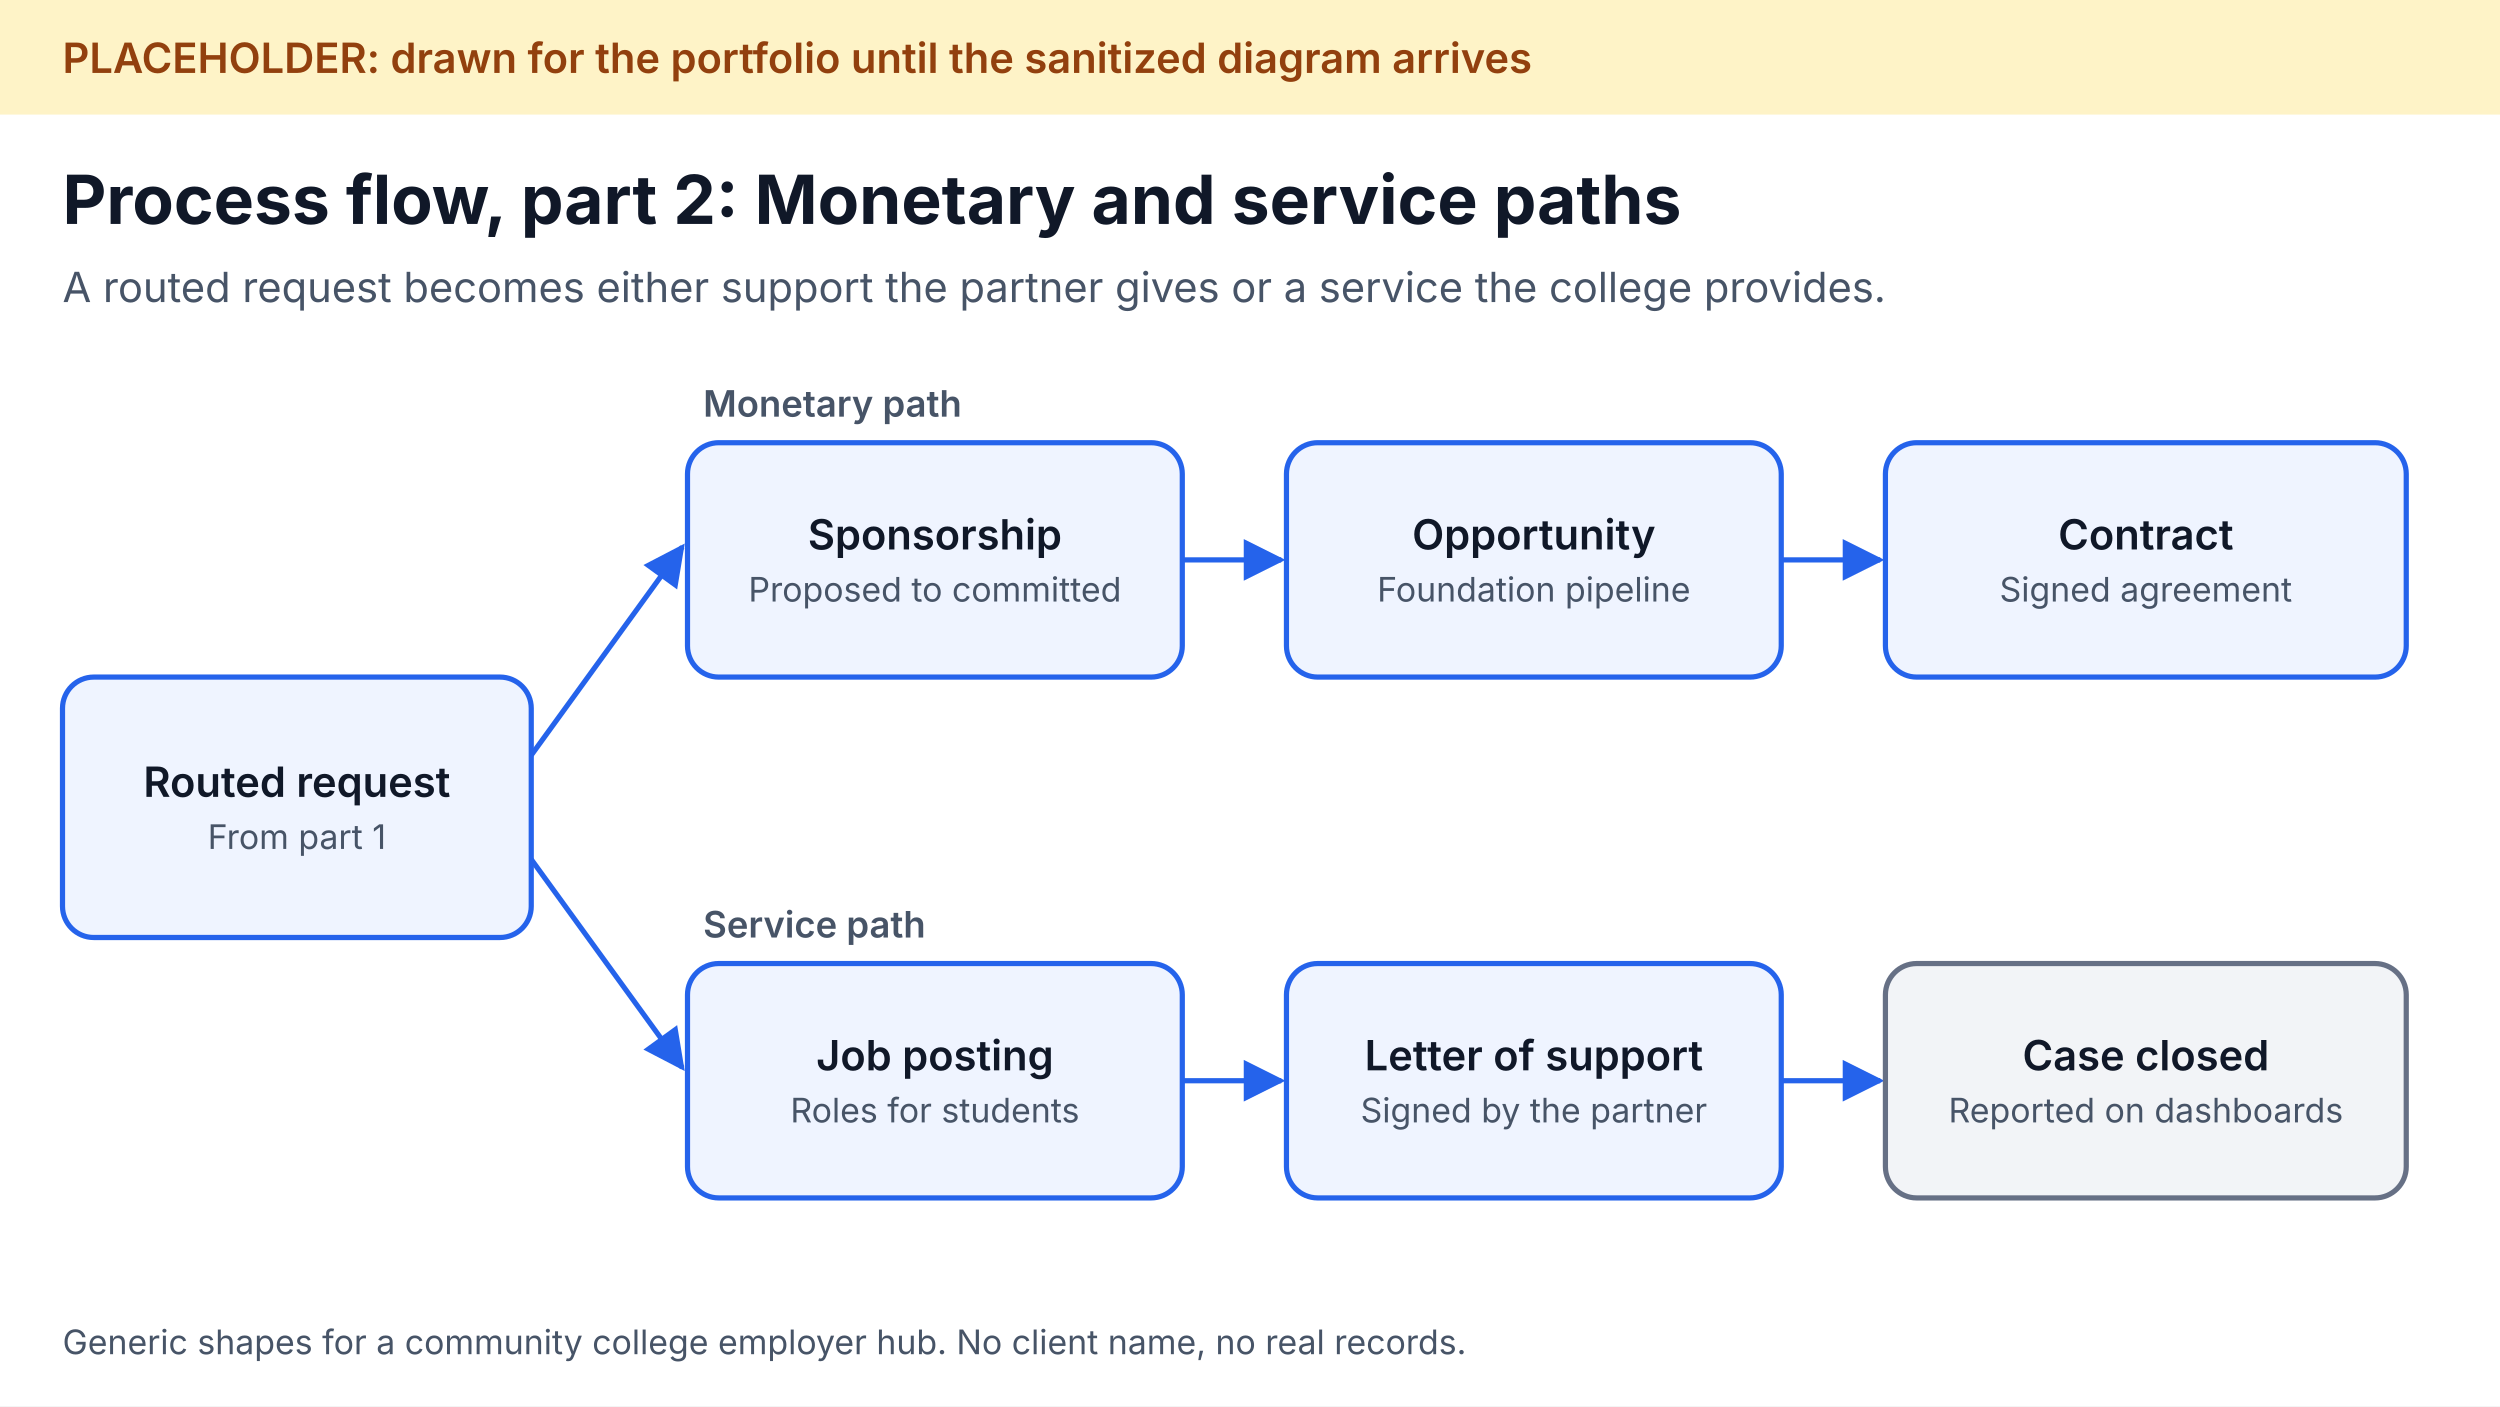
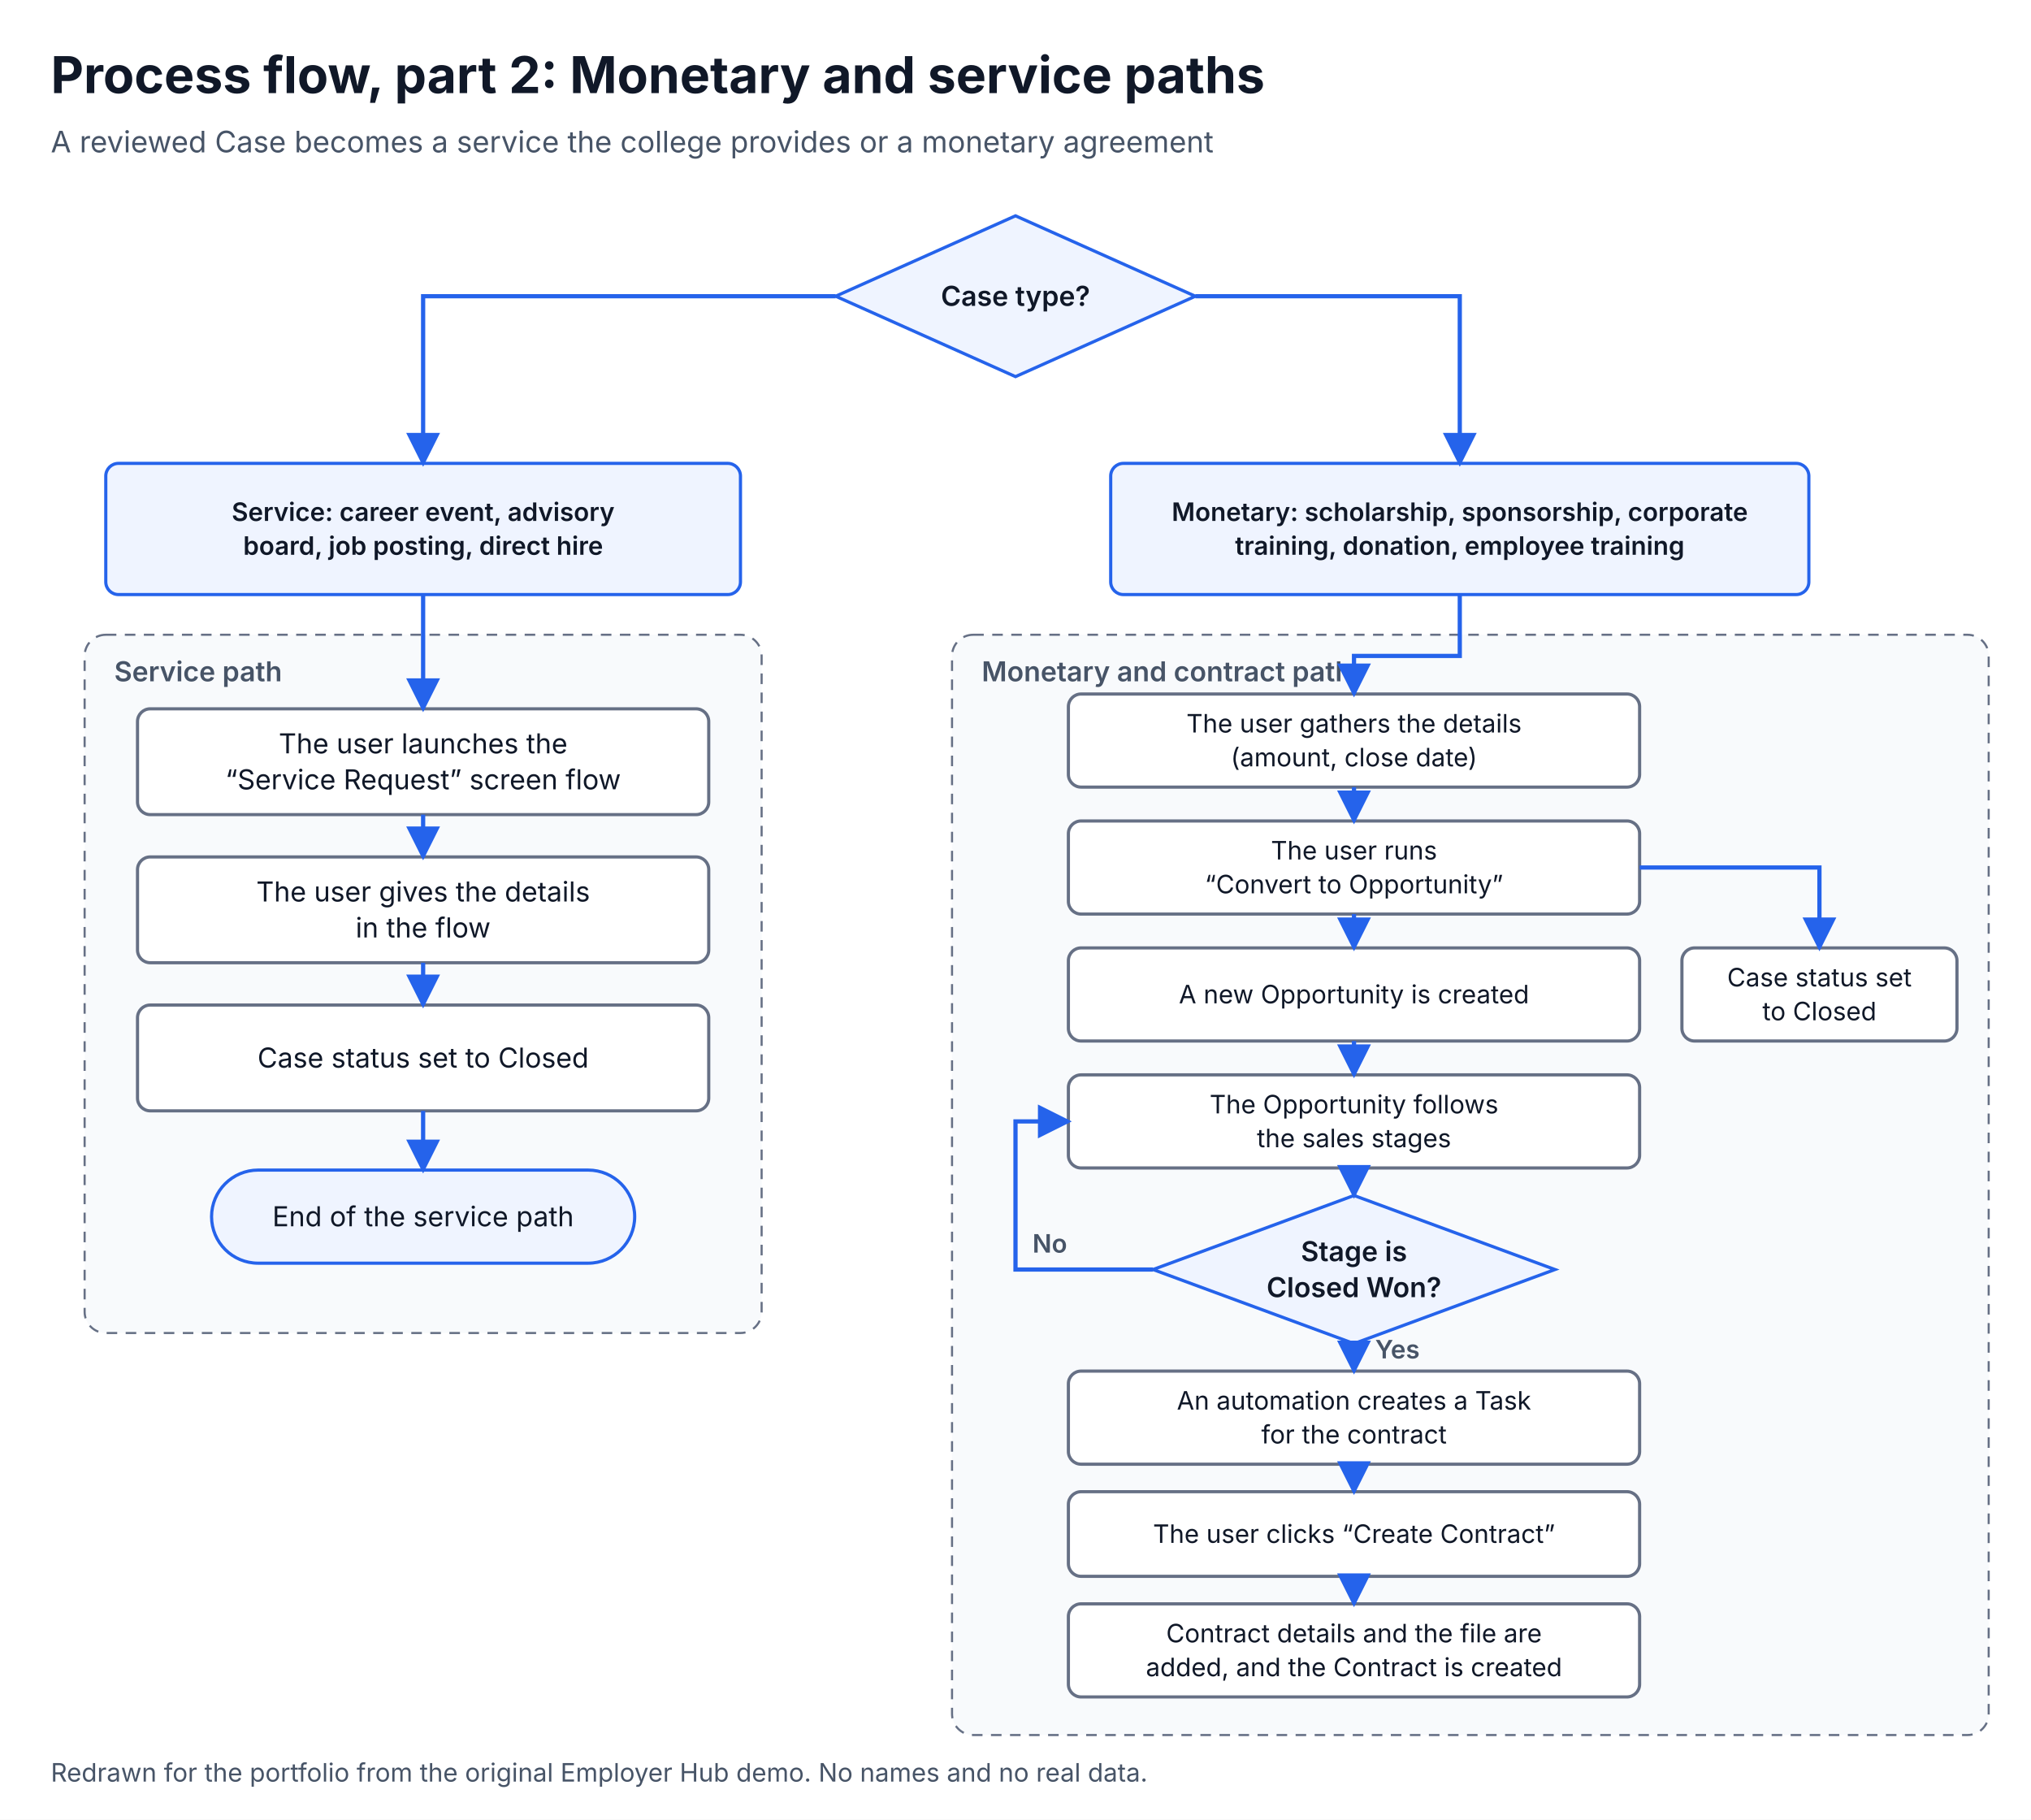
- <svg xmlns="http://www.w3.org/2000/svg" viewBox="0 0 960 540" width="960" height="540" role="img" aria-labelledby="t d">
+ <svg xmlns="http://www.w3.org/2000/svg" viewBox="0 0 960 860" width="960" height="860" role="img" aria-labelledby="t d">
  <defs>
    <marker id="arrow" viewBox="0 0 10 10" refX="9" refY="5" markerWidth="8" markerHeight="8" orient="auto-start-reverse">
      <path d="M0 0L10 5L0 10z" fill="#2563EB" />
    </marker>
  </defs>
-   <rect width="960" height="540" fill="#FFFFFF" />
-   <rect x="0" y="0" width="960" height="44" fill="#FEF3C7" />
-   <text x="24" y="28" font-family="Inter, system-ui, sans-serif" font-size="16" font-weight="600" fill="#92400E">PLACEHOLDER: drawn for the portfolio until the sanitized diagram arrives</text>
-   <text x="24" y="86" font-family="Inter, system-ui, sans-serif" font-size="26" font-weight="700" fill="#101828">Process flow, part 2: Monetary and service paths</text>
-   <text x="24" y="116" font-family="Inter, system-ui, sans-serif" font-size="16" fill="#475467">A routed request becomes either support the partner gives or a service the college provides.</text>
-   <rect x="24" y="260" width="180" height="100" rx="12" fill="#EFF4FF" stroke="#2563EB" stroke-width="2" />
-   <text x="114" y="306" text-anchor="middle" font-family="Inter, system-ui, sans-serif" font-size="16" font-weight="600" fill="#101828">Routed request</text>
-   <text x="114" y="326" text-anchor="middle" font-family="Inter, system-ui, sans-serif" font-size="13" font-weight="400" fill="#475467">From part 1</text>
-   <line x1="204" y1="290" x2="262" y2="210" stroke="#2563EB" stroke-width="2" marker-end="url(#arrow)" />
-   <line x1="204" y1="330" x2="262" y2="410" stroke="#2563EB" stroke-width="2" marker-end="url(#arrow)" />
-   <text x="270" y="160" font-family="Inter, system-ui, sans-serif" font-size="14" font-weight="600" fill="#475467">Monetary path</text>
-   <rect x="264" y="170" width="190" height="90" rx="12" fill="#EFF4FF" stroke="#2563EB" stroke-width="2" />
-   <text x="359" y="211" text-anchor="middle" font-family="Inter, system-ui, sans-serif" font-size="16" font-weight="600" fill="#101828">Sponsorship</text>
-   <text x="359" y="231" text-anchor="middle" font-family="Inter, system-ui, sans-serif" font-size="13" font-weight="400" fill="#475467">Proposed to committed</text>
-   <line x1="454" y1="215" x2="492" y2="215" stroke="#2563EB" stroke-width="2" marker-end="url(#arrow)" />
-   <rect x="494" y="170" width="190" height="90" rx="12" fill="#EFF4FF" stroke="#2563EB" stroke-width="2" />
-   <text x="589" y="211" text-anchor="middle" font-family="Inter, system-ui, sans-serif" font-size="16" font-weight="600" fill="#101828">Opportunity</text>
-   <text x="589" y="231" text-anchor="middle" font-family="Inter, system-ui, sans-serif" font-size="13" font-weight="400" fill="#475467">Foundation pipeline</text>
-   <line x1="684" y1="215" x2="722" y2="215" stroke="#2563EB" stroke-width="2" marker-end="url(#arrow)" />
-   <rect x="724" y="170" width="200" height="90" rx="12" fill="#EFF4FF" stroke="#2563EB" stroke-width="2" />
-   <text x="824" y="211" text-anchor="middle" font-family="Inter, system-ui, sans-serif" font-size="16" font-weight="600" fill="#101828">Contract</text>
-   <text x="824" y="231" text-anchor="middle" font-family="Inter, system-ui, sans-serif" font-size="13" font-weight="400" fill="#475467">Signed agreement</text>
-   <text x="270" y="360" font-family="Inter, system-ui, sans-serif" font-size="14" font-weight="600" fill="#475467">Service path</text>
-   <rect x="264" y="370" width="190" height="90" rx="12" fill="#EFF4FF" stroke="#2563EB" stroke-width="2" />
-   <text x="359" y="411" text-anchor="middle" font-family="Inter, system-ui, sans-serif" font-size="16" font-weight="600" fill="#101828">Job posting</text>
-   <text x="359" y="431" text-anchor="middle" font-family="Inter, system-ui, sans-serif" font-size="13" font-weight="400" fill="#475467">Roles for students</text>
-   <line x1="454" y1="415" x2="492" y2="415" stroke="#2563EB" stroke-width="2" marker-end="url(#arrow)" />
-   <rect x="494" y="370" width="190" height="90" rx="12" fill="#EFF4FF" stroke="#2563EB" stroke-width="2" />
-   <text x="589" y="411" text-anchor="middle" font-family="Inter, system-ui, sans-serif" font-size="16" font-weight="600" fill="#101828">Letter of support</text>
-   <text x="589" y="431" text-anchor="middle" font-family="Inter, system-ui, sans-serif" font-size="13" font-weight="400" fill="#475467">Signed by the partner</text>
-   <line x1="684" y1="415" x2="722" y2="415" stroke="#2563EB" stroke-width="2" marker-end="url(#arrow)" />
-   <rect x="724" y="370" width="200" height="90" rx="12" fill="#F2F4F7" stroke="#667085" stroke-width="2" />
-   <text x="824" y="411" text-anchor="middle" font-family="Inter, system-ui, sans-serif" font-size="16" font-weight="600" fill="#101828">Case closed</text>
-   <text x="824" y="431" text-anchor="middle" font-family="Inter, system-ui, sans-serif" font-size="13" font-weight="400" fill="#475467">Reported on dashboards</text>
-   <text x="24" y="520" font-family="Inter, system-ui, sans-serif" font-size="13" fill="#475467">Generic shapes for a community college employer hub. No client name, no real records.</text>
+   <rect width="960" height="860" fill="#FFFFFF" />
+   <text x="24" y="44" font-family="Inter, system-ui, sans-serif" font-size="24" font-weight="700" fill="#101828" text-anchor="start">Process flow, part 2: Monetary and service paths</text>
+   <text x="24" y="72" font-family="Inter, system-ui, sans-serif" font-size="14" font-weight="400" fill="#475467" text-anchor="start">A reviewed Case becomes a service the college provides or a monetary agreement</text>
+   <polygon points="480,102.0 565.0,140 480,178.0 395.0,140" fill="#EFF4FF" stroke="#2563EB" stroke-width="1.5" />
+   <text x="480" y="144.55" font-family="Inter, system-ui, sans-serif" font-size="13" font-weight="600" fill="#101828" text-anchor="middle">Case type?</text>
+   <rect x="50.0" y="219.0" width="300" height="62" rx="6" fill="#EFF4FF" stroke="#2563EB" stroke-width="1.5" />
+   <text x="200" y="246.2" font-family="Inter, system-ui, sans-serif" font-size="12" font-weight="600" fill="#101828" text-anchor="middle">Service: career event, advisory</text>
+   <text x="200" y="262.2" font-family="Inter, system-ui, sans-serif" font-size="12" font-weight="600" fill="#101828" text-anchor="middle">board, job posting, direct hire</text>
+   <polyline points="395,140 200,140 200,219" fill="none" stroke="#2563EB" stroke-width="2" marker-end="url(#arrow)" />
+   <rect x="40" y="300" width="320" height="330" rx="10" fill="#F8FAFC" stroke="#667085" stroke-width="1" stroke-dasharray="5 4" />
+   <text x="54" y="322" font-family="Inter, system-ui, sans-serif" font-size="13" font-weight="600" fill="#475467" text-anchor="start">Service path</text>
+   <rect x="65.0" y="335.0" width="270" height="50" rx="6" fill="#FFFFFF" stroke="#667085" stroke-width="1.5" />
+   <text x="200" y="356.05" font-family="Inter, system-ui, sans-serif" font-size="13" font-weight="400" fill="#101828" text-anchor="middle">The user launches the</text>
+   <text x="200" y="373.05" font-family="Inter, system-ui, sans-serif" font-size="13" font-weight="400" fill="#101828" text-anchor="middle">“Service Request” screen flow</text>
+   <rect x="65.0" y="405.0" width="270" height="50" rx="6" fill="#FFFFFF" stroke="#667085" stroke-width="1.5" />
+   <text x="200" y="426.05" font-family="Inter, system-ui, sans-serif" font-size="13" font-weight="400" fill="#101828" text-anchor="middle">The user gives the details</text>
+   <text x="200" y="443.05" font-family="Inter, system-ui, sans-serif" font-size="13" font-weight="400" fill="#101828" text-anchor="middle">in the flow</text>
+   <rect x="65.0" y="475.0" width="270" height="50" rx="6" fill="#FFFFFF" stroke="#667085" stroke-width="1.5" />
+   <text x="200" y="504.55" font-family="Inter, system-ui, sans-serif" font-size="13" font-weight="400" fill="#101828" text-anchor="middle">Case status set to Closed</text>
+   <rect x="100.0" y="553.0" width="200" height="44" rx="22" fill="#EFF4FF" stroke="#2563EB" stroke-width="1.5" />
+   <text x="200" y="579.55" font-family="Inter, system-ui, sans-serif" font-size="13" font-weight="400" fill="#101828" text-anchor="middle">End of the service path</text>
+   <polyline points="200,281 200,335" fill="none" stroke="#2563EB" stroke-width="2" marker-end="url(#arrow)" />
+   <polyline points="200,385 200,405.0" fill="none" stroke="#2563EB" stroke-width="2" marker-end="url(#arrow)" />
+   <polyline points="200,455 200,475.0" fill="none" stroke="#2563EB" stroke-width="2" marker-end="url(#arrow)" />
+   <polyline points="200,525 200,553.0" fill="none" stroke="#2563EB" stroke-width="2" marker-end="url(#arrow)" />
+   <rect x="525.0" y="219.0" width="330" height="62" rx="6" fill="#EFF4FF" stroke="#2563EB" stroke-width="1.5" />
+   <text x="690" y="246.2" font-family="Inter, system-ui, sans-serif" font-size="12" font-weight="600" fill="#101828" text-anchor="middle">Monetary: scholarship, sponsorship, corporate</text>
+   <text x="690" y="262.2" font-family="Inter, system-ui, sans-serif" font-size="12" font-weight="600" fill="#101828" text-anchor="middle">training, donation, employee training</text>
+   <polyline points="565,140 690,140 690,219" fill="none" stroke="#2563EB" stroke-width="2" marker-end="url(#arrow)" />
+   <rect x="450" y="300" width="490" height="520" rx="10" fill="#F8FAFC" stroke="#667085" stroke-width="1" stroke-dasharray="5 4" />
+   <text x="464" y="322" font-family="Inter, system-ui, sans-serif" font-size="13" font-weight="600" fill="#475467" text-anchor="start">Monetary and contract path</text>
+   <rect x="505.0" y="328.0" width="270" height="44" rx="6" fill="#FFFFFF" stroke="#667085" stroke-width="1.5" />
+   <text x="640" y="346.2" font-family="Inter, system-ui, sans-serif" font-size="12" font-weight="400" fill="#101828" text-anchor="middle">The user gathers the details</text>
+   <text x="640" y="362.2" font-family="Inter, system-ui, sans-serif" font-size="12" font-weight="400" fill="#101828" text-anchor="middle">(amount, close date)</text>
+   <rect x="505.0" y="388.0" width="270" height="44" rx="6" fill="#FFFFFF" stroke="#667085" stroke-width="1.5" />
+   <text x="640" y="406.2" font-family="Inter, system-ui, sans-serif" font-size="12" font-weight="400" fill="#101828" text-anchor="middle">The user runs</text>
+   <text x="640" y="422.2" font-family="Inter, system-ui, sans-serif" font-size="12" font-weight="400" fill="#101828" text-anchor="middle">“Convert to Opportunity”</text>
+   <rect x="505.0" y="448.0" width="270" height="44" rx="6" fill="#FFFFFF" stroke="#667085" stroke-width="1.5" />
+   <text x="640" y="474.2" font-family="Inter, system-ui, sans-serif" font-size="12" font-weight="400" fill="#101828" text-anchor="middle">A new Opportunity is created</text>
+   <rect x="505.0" y="508.0" width="270" height="44" rx="6" fill="#FFFFFF" stroke="#667085" stroke-width="1.5" />
+   <text x="640" y="526.2" font-family="Inter, system-ui, sans-serif" font-size="12" font-weight="400" fill="#101828" text-anchor="middle">The Opportunity follows</text>
+   <text x="640" y="542.2" font-family="Inter, system-ui, sans-serif" font-size="12" font-weight="400" fill="#101828" text-anchor="middle">the sales stages</text>
+   <polygon points="640,565.0 735.0,600 640,635.0 545.0,600" fill="#EFF4FF" stroke="#2563EB" stroke-width="1.5" />
+   <text x="640" y="596.05" font-family="Inter, system-ui, sans-serif" font-size="13" font-weight="600" fill="#101828" text-anchor="middle">Stage is</text>
+   <text x="640" y="613.05" font-family="Inter, system-ui, sans-serif" font-size="13" font-weight="600" fill="#101828" text-anchor="middle">Closed Won?</text>
+   <rect x="505.0" y="648.0" width="270" height="44" rx="6" fill="#FFFFFF" stroke="#667085" stroke-width="1.5" />
+   <text x="640" y="666.2" font-family="Inter, system-ui, sans-serif" font-size="12" font-weight="400" fill="#101828" text-anchor="middle">An automation creates a Task</text>
+   <text x="640" y="682.2" font-family="Inter, system-ui, sans-serif" font-size="12" font-weight="400" fill="#101828" text-anchor="middle">for the contract</text>
+   <rect x="505.0" y="705.0" width="270" height="40" rx="6" fill="#FFFFFF" stroke="#667085" stroke-width="1.5" />
+   <text x="640" y="729.2" font-family="Inter, system-ui, sans-serif" font-size="12" font-weight="400" fill="#101828" text-anchor="middle">The user clicks “Create Contract”</text>
+   <rect x="505.0" y="758.0" width="270" height="44" rx="6" fill="#FFFFFF" stroke="#667085" stroke-width="1.5" />
+   <text x="640" y="776.2" font-family="Inter, system-ui, sans-serif" font-size="12" font-weight="400" fill="#101828" text-anchor="middle">Contract details and the file are</text>
+   <text x="640" y="792.2" font-family="Inter, system-ui, sans-serif" font-size="12" font-weight="400" fill="#101828" text-anchor="middle">added, and the Contract is created</text>
+   <rect x="795.0" y="448.0" width="130" height="44" rx="6" fill="#FFFFFF" stroke="#667085" stroke-width="1.5" />
+   <text x="860" y="466.2" font-family="Inter, system-ui, sans-serif" font-size="12" font-weight="400" fill="#101828" text-anchor="middle">Case status set</text>
+   <text x="860" y="482.2" font-family="Inter, system-ui, sans-serif" font-size="12" font-weight="400" fill="#101828" text-anchor="middle">to Closed</text>
+   <polyline points="775,410 860,410 860,448" fill="none" stroke="#2563EB" stroke-width="2" marker-end="url(#arrow)" />
+   <polyline points="690,281 690,310 640,310 640,328" fill="none" stroke="#2563EB" stroke-width="2" marker-end="url(#arrow)" />
+   <polyline points="640,372 640,388" fill="none" stroke="#2563EB" stroke-width="2" marker-end="url(#arrow)" />
+   <polyline points="640,432 640,448" fill="none" stroke="#2563EB" stroke-width="2" marker-end="url(#arrow)" />
+   <polyline points="640,492 640,508" fill="none" stroke="#2563EB" stroke-width="2" marker-end="url(#arrow)" />
+   <polyline points="640,552 640,565" fill="none" stroke="#2563EB" stroke-width="2" marker-end="url(#arrow)" />
+   <polyline points="545,600 480,600 480,530 505,530" fill="none" stroke="#2563EB" stroke-width="2" marker-end="url(#arrow)" />
+   <text x="488" y="592" font-family="Inter, system-ui, sans-serif" font-size="12" font-weight="600" fill="#475467" text-anchor="start">No</text>
+   <polyline points="640,635 640,648" fill="none" stroke="#2563EB" stroke-width="2" marker-end="url(#arrow)" />
+   <text x="650" y="642" font-family="Inter, system-ui, sans-serif" font-size="12" font-weight="600" fill="#475467" text-anchor="start">Yes</text>
+   <polyline points="640,692 640,705" fill="none" stroke="#2563EB" stroke-width="2" marker-end="url(#arrow)" />
+   <polyline points="640,745 640,758" fill="none" stroke="#2563EB" stroke-width="2" marker-end="url(#arrow)" />
+   <text x="24" y="842" font-family="Inter, system-ui, sans-serif" font-size="12" font-weight="400" fill="#475467" text-anchor="start">Redrawn for the portfolio from the original Employer Hub demo. No names and no real data.</text>
</svg>
